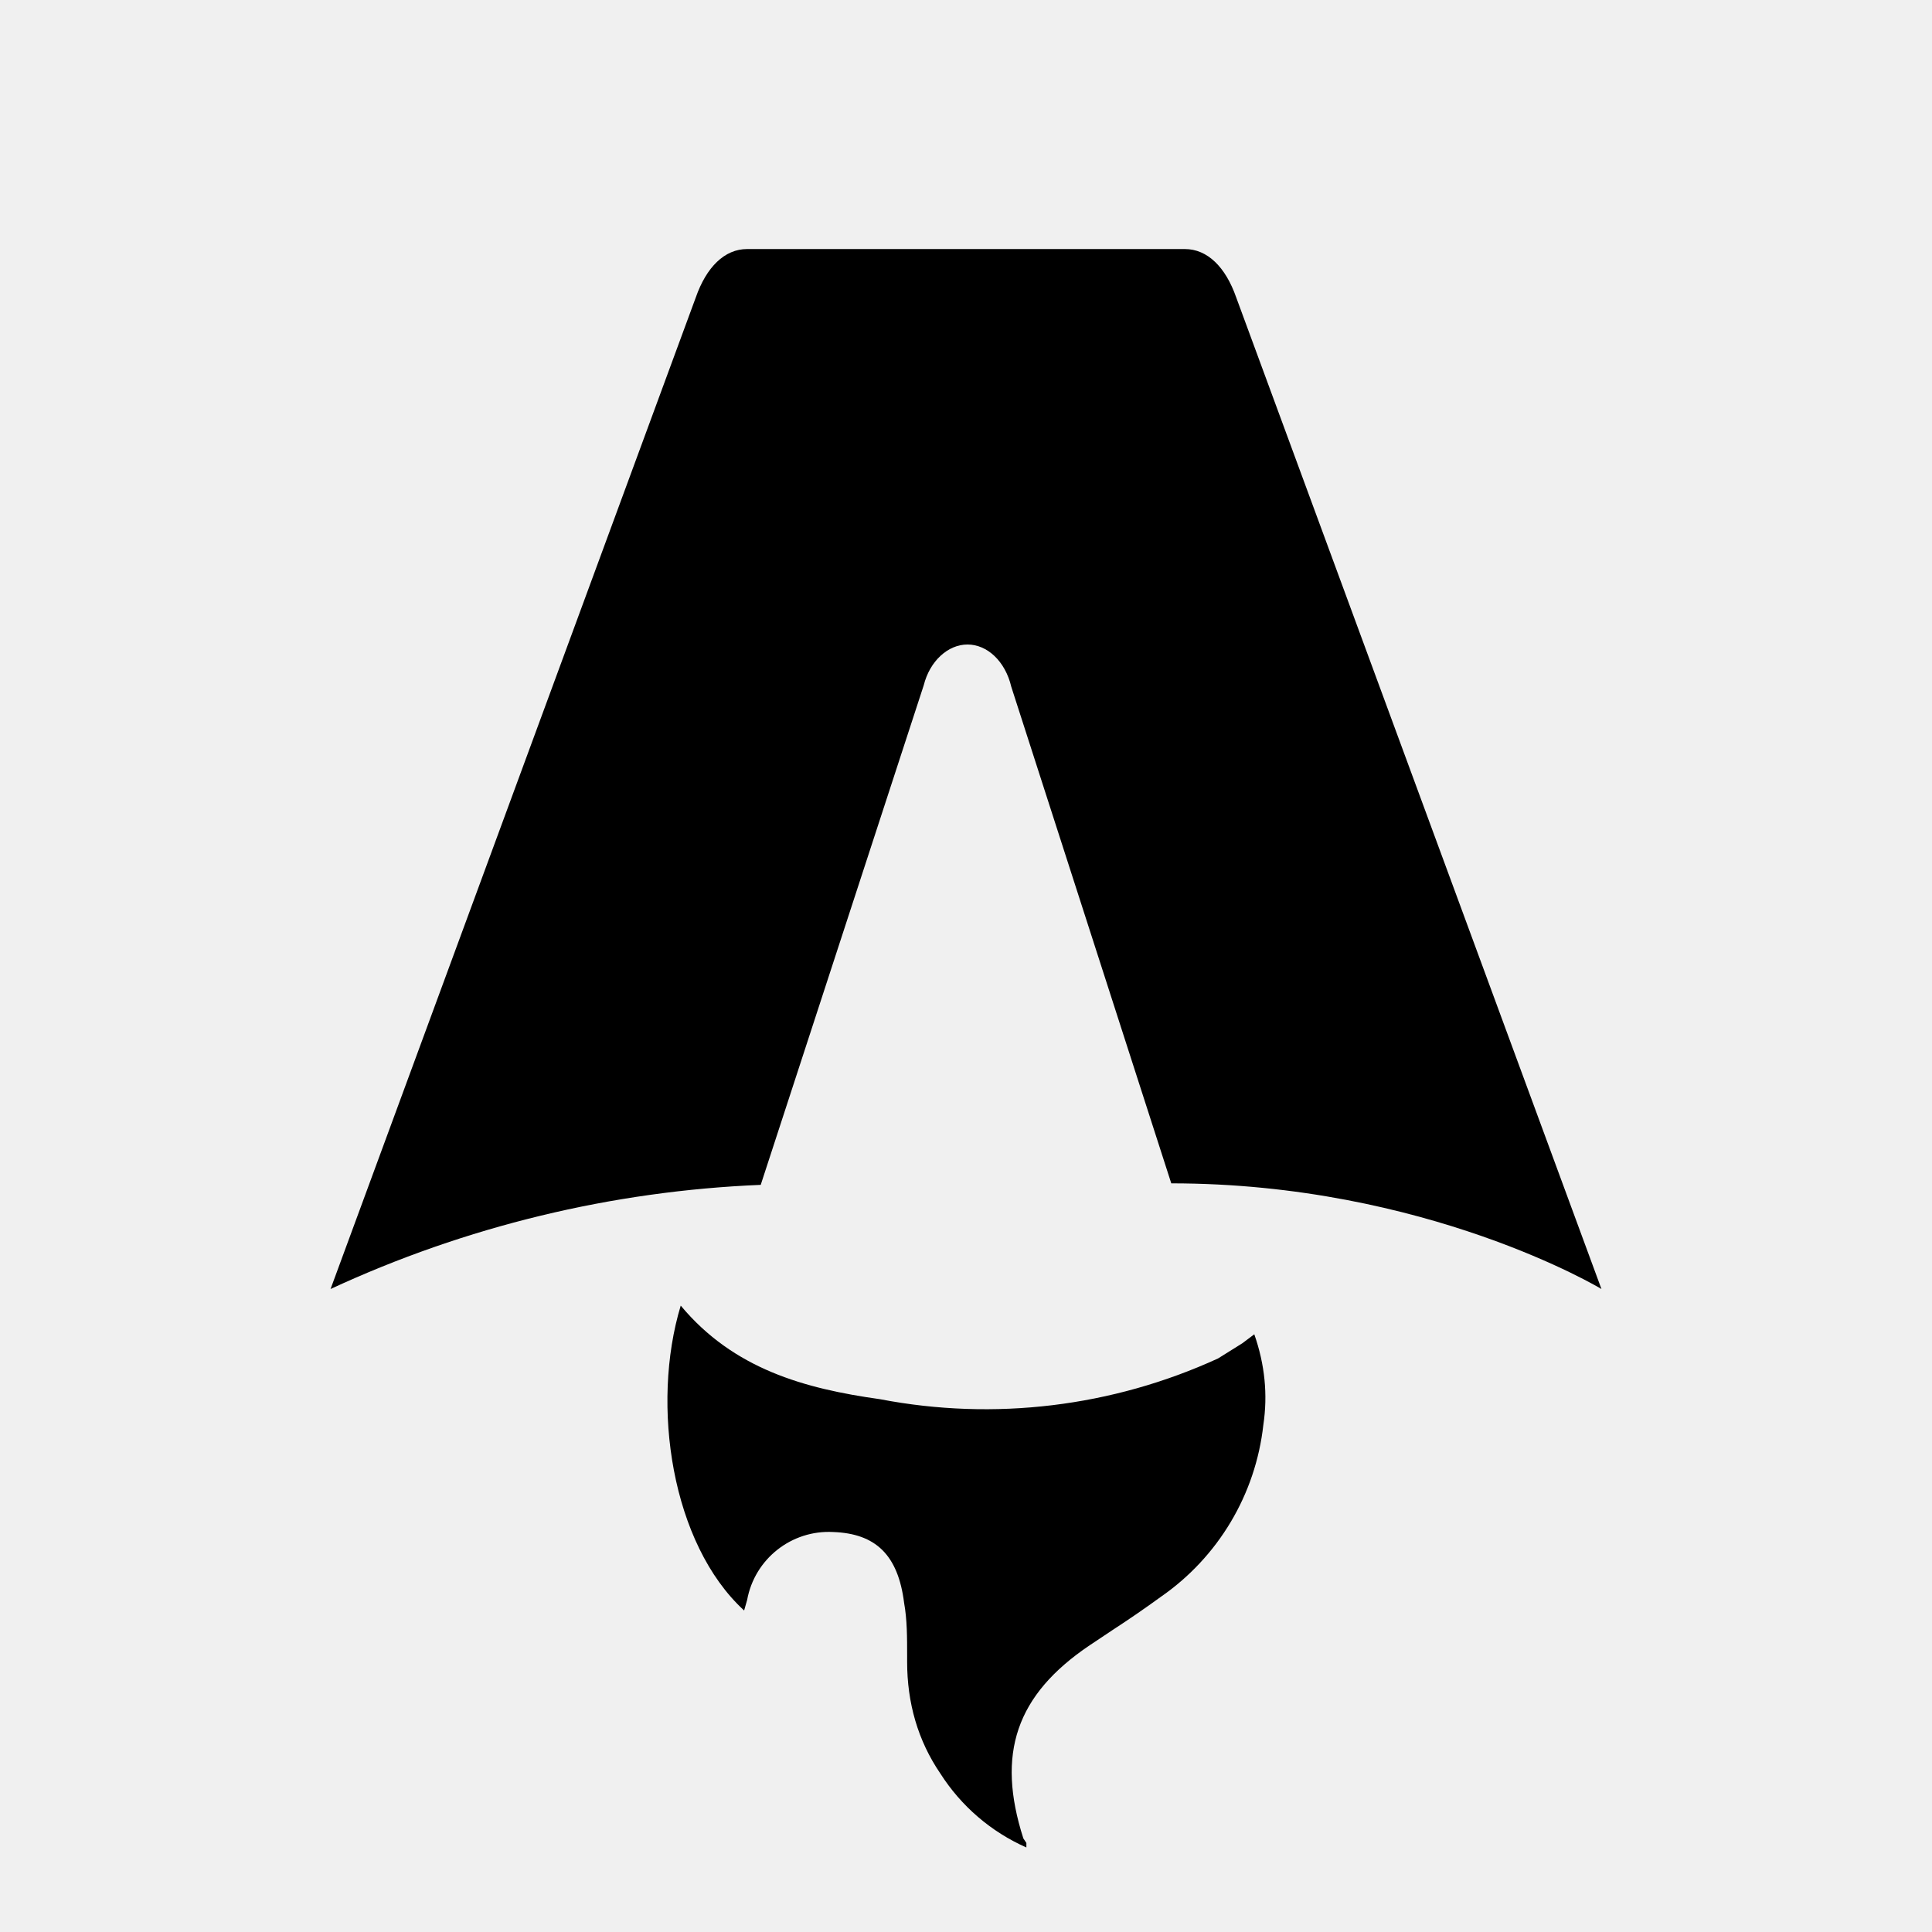
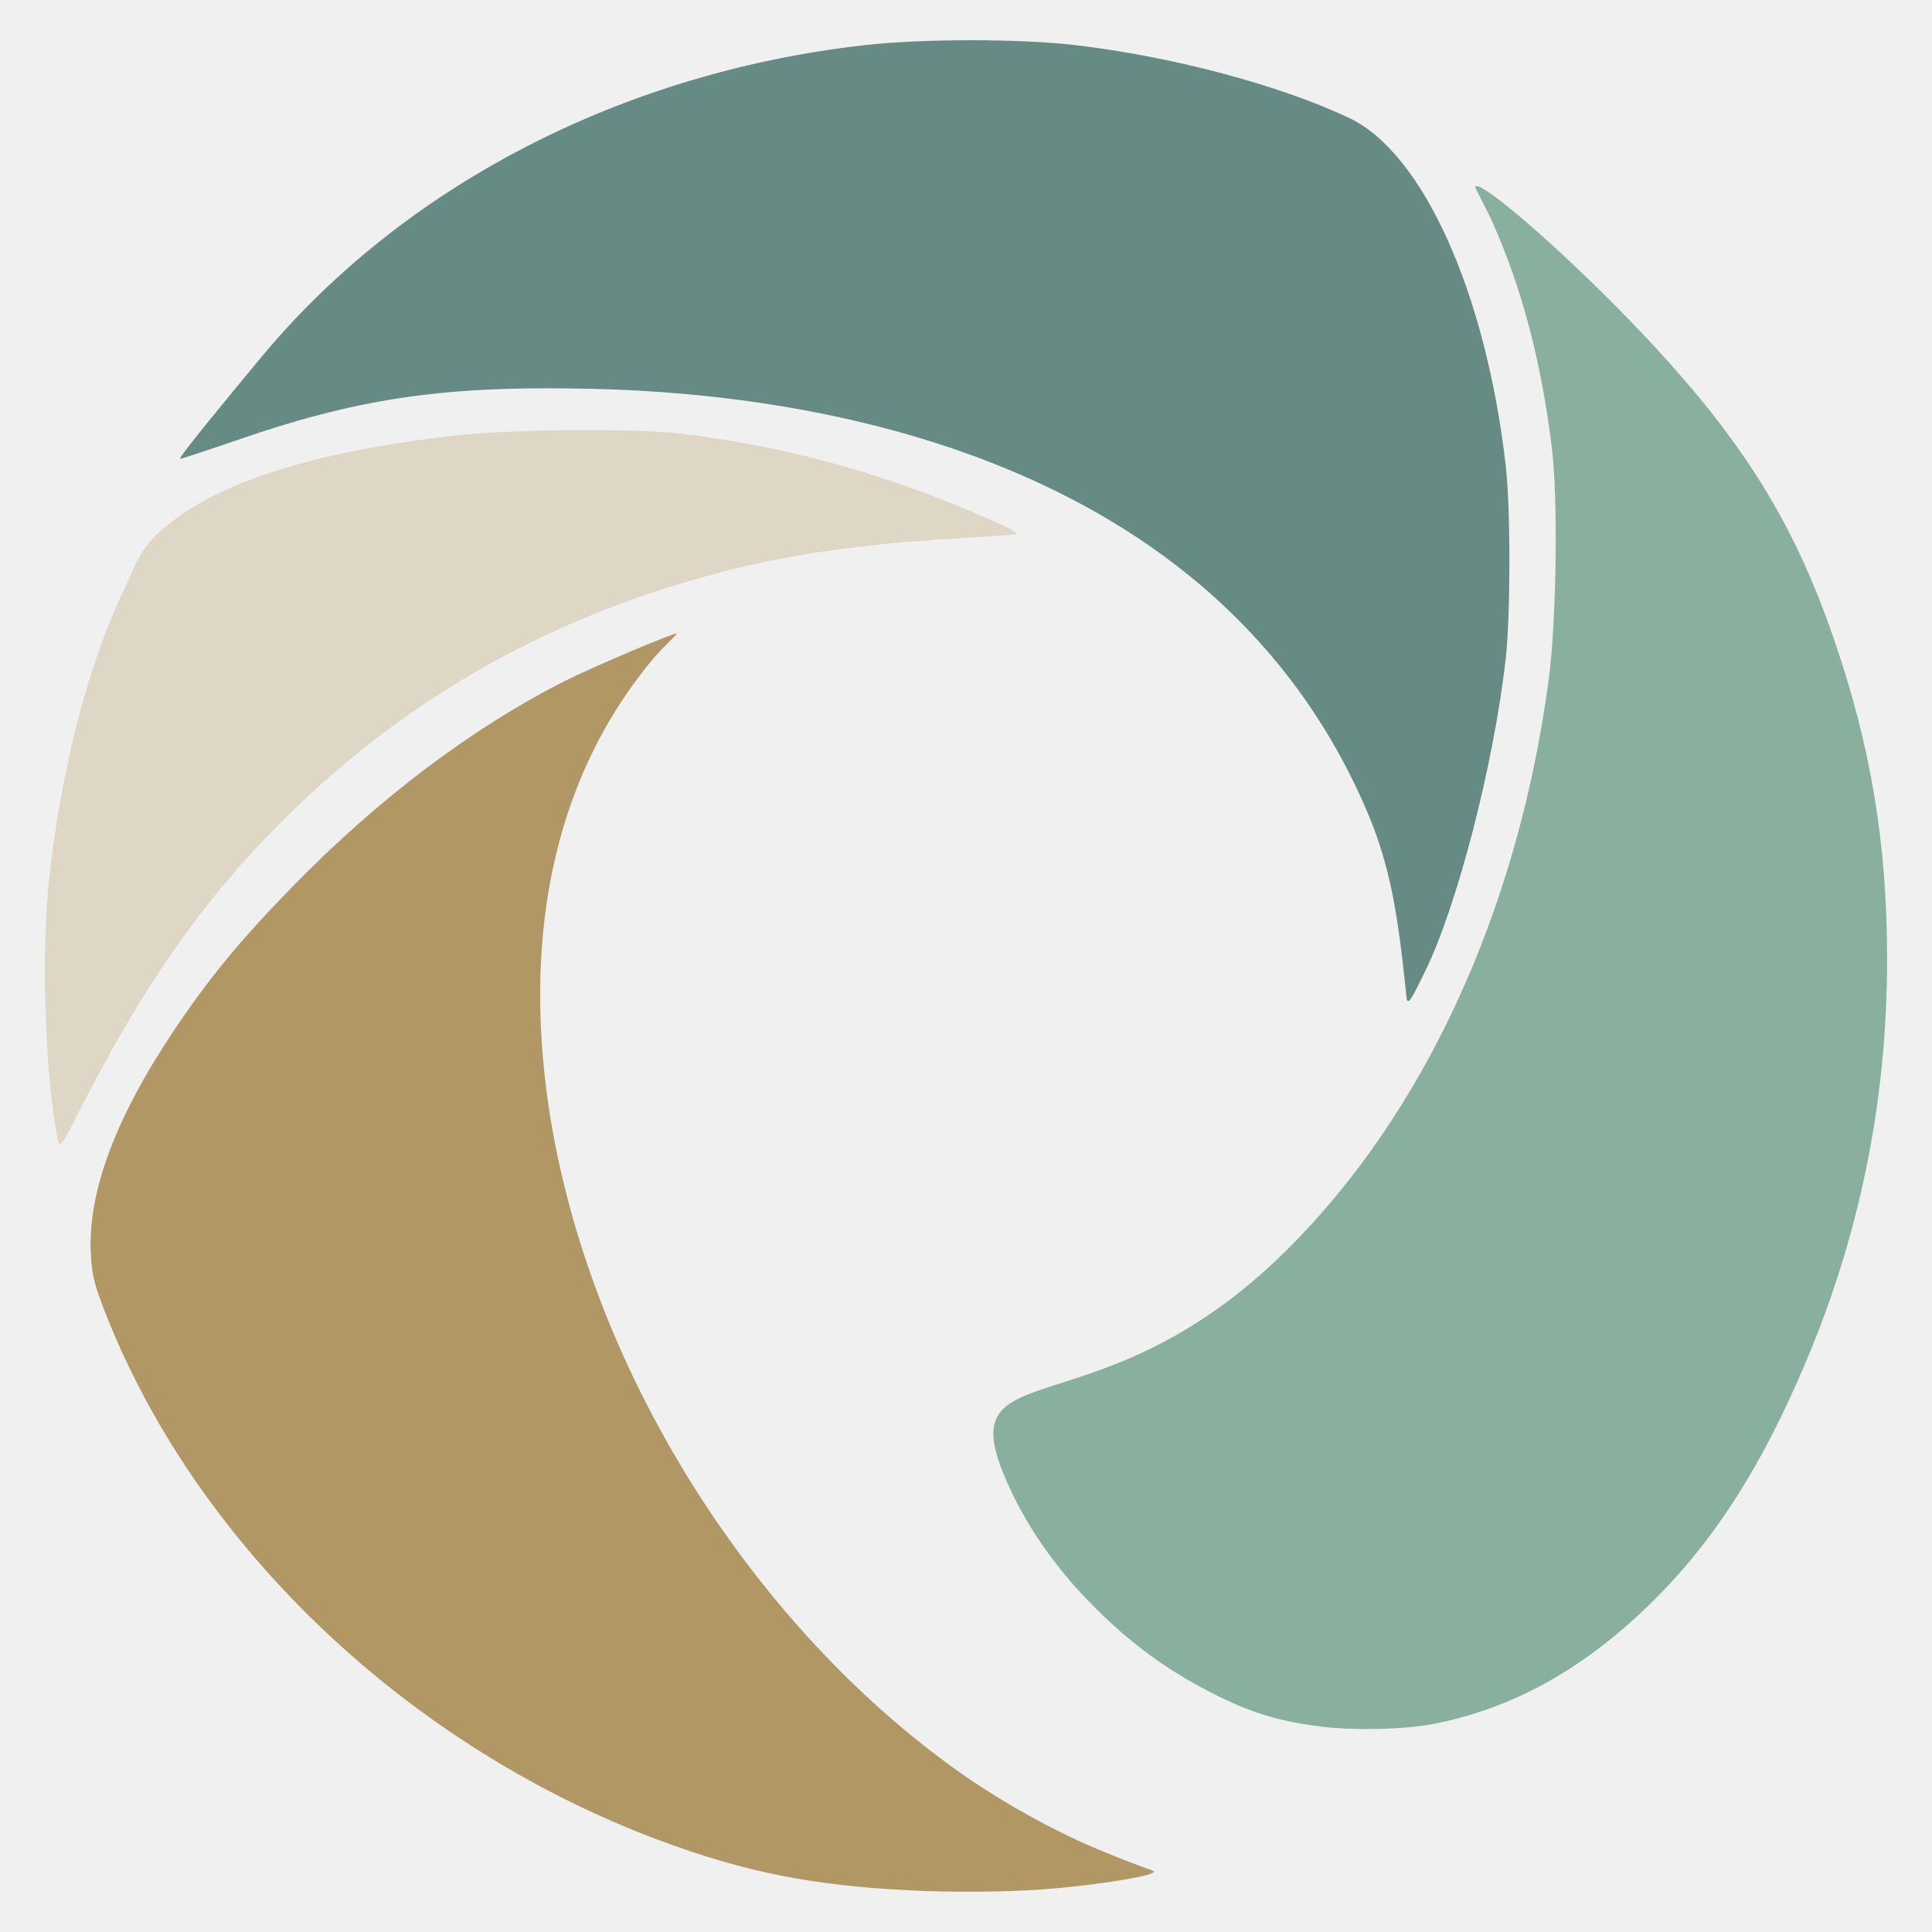
- <svg xmlns="http://www.w3.org/2000/svg" fill="none" viewBox="0 0 128 128">
-   <path d="M50.4 78.5a75.1 75.1 0 0 0-28.5 6.9l24.2-65.7c.7-2 1.9-3.2 3.4-3.2h29c1.5 0 2.7 1.2 3.4 3.2l24.2 65.7s-11.6-7-28.5-7L67 45.5c-.4-1.7-1.6-2.8-2.9-2.8-1.3 0-2.5 1.1-2.9 2.7L50.4 78.5Zm-1.1 28.2Zm-4.2-20.2c-2 6.6-.6 15.8 4.2 20.2a17.5 17.5 0 0 1 .2-.7 5.5 5.5 0 0 1 5.7-4.5c2.8.1 4.3 1.5 4.7 4.7.2 1.1.2 2.3.2 3.5v.4c0 2.7.7 5.2 2.2 7.4a13 13 0 0 0 5.7 4.9v-.3l-.2-.3c-1.8-5.6-.5-9.5 4.4-12.8l1.5-1a73 73 0 0 0 3.2-2.2 16 16 0 0 0 6.8-11.4c.3-2 .1-4-.6-6l-.8.6-1.6 1a37 37 0 0 1-22.4 2.7c-5-.7-9.7-2-13.2-6.2Z" />
-   <style>
-         path { fill: #000; }
-         @media (prefers-color-scheme: dark) {
-             path { fill: #FFF; }
-         }
-     </style>
+ <svg xmlns="http://www.w3.org/2000/svg" viewBox="0 0 100 100">
+   <g transform="translate(2.243 2.000) scale(1.01186)">
+     <path fill="#89b09f" d="m 65.454,86.355 c -1.956,-0.244 -3.39,-0.589 -5.403,-1.591 -2.33,-1.159 -4.197,-2.459 -6.24,-4.485 -1.834,-1.819 -3.236,-3.813 -4.142,-5.646 -4.027,-8.145 3.874,-2.652 13.958,-12.687 6.939,-6.906 11.786,-17.216 13.379,-29.168 0.397,-2.981 0.481,-9.223 0.16,-11.848 -0.542,-4.423 -1.543,-8.215 -3.057,-11.579 -0.327,-0.727 -0.907,-1.74 -0.859,-1.787 0.314,-0.314 4.306,3.162 7.628,6.569 5.705,5.85 8.54,10.24 10.725,16.605 1.815,5.288 2.708,10.228 2.712,16.31 0.005,7.452 -1.466,14.347 -4.233,20.826 -2.092,4.899 -4.395,8.72 -7.702,12.011 -3.54,3.522 -7.285,5.567 -11.335,6.335 -1.565,0.297 -4.175,0.311 -5.59,0.135 z" />
+     <path fill="#668a84" d="M 69.673,48.494 C 69.303,45.009 68.933,42.408 67.748,39.614 59.952,21.23 39.231,18.183 28.237,17.918 c -6.751,-0.163 -11.272,0.25 -17.507,2.342 -1.809,0.607 -3.7,1.265 -3.736,1.229 -0.079,-0.079 2.55,-3.254 4.097,-5.125 7.302,-8.829 18.49,-14.628 30.932,-16.033 2.946,-0.333 7.951,-0.332 10.777,0.002 4.966,0.586 10.411,2.034 13.989,3.72 3.777,1.78 7.003,8.935 8.015,17.776 0.265,2.313 0.238,7.766 0.009,9.822 -0.62,5.568 -2.545,12.877 -4.163,16.126 -0.549,1.103 -0.862,1.801 -0.918,1.275 l -0.059,-0.557 z" />
+     <path fill="#dfd7c6" d="m 0.641,55.797 c -0.579,-3.381 -0.737,-9.323 -0.341,-12.857 0.634,-5.669 1.991,-10.921 3.784,-14.653 0.608,-1.265 0.791,-2.017 1.617,-2.827 2.794,-2.744 8.179,-4.337 15.356,-5.159 2.446,-0.28 8.776,-0.413 11.501,-0.097 4.234,0.492 7.785,1.385 11.322,2.598 2.222,0.762 6.081,2.375 5.898,2.54 -0.065,0.058 -2.164,0.153 -4.113,0.289 -4.11,0.289 -7.416,0.769 -10.407,1.514 -9.082,2.26 -16.711,6.535 -23.11,12.948 C 8.114,44.134 5.069,48.505 1.766,54.994 0.788,56.915 0.827,56.887 0.641,55.797 Z" />
+     <path fill="#b09763" d="M 44.305,94.72 C 39.349,94.476 35.864,93.78 31.548,92.174 18.717,87.398 7.956,77.204 3.244,65.361 c -0.624,-1.567 -0.754,-2.075 -0.813,-3.172 -0.171,-3.151 1.229,-6.93 4.235,-11.43 1.787,-2.676 3.392,-4.625 6.076,-7.378 4.378,-4.492 9.211,-8.139 13.961,-10.535 1.376,-0.694 5.438,-2.418 5.698,-2.418 0.077,0 -0.739,0.726 -1.287,1.388 -7.353,8.906 -6.052,20.395 -4.477,26.808 2.93,12.04 10.866,23.589 20.622,30.329 1.899,1.312 4.358,2.675 6.398,3.546 3.072,1.311 3.345,1.18 3.068,1.336 -0.422,0.236 -3.303,0.671 -5.579,0.833 -2.019,0.144 -4.596,0.163 -6.841,0.053 -3e-6,0 3e-6,1e-5 0,1e-5 z" />
+   </g>
</svg>
